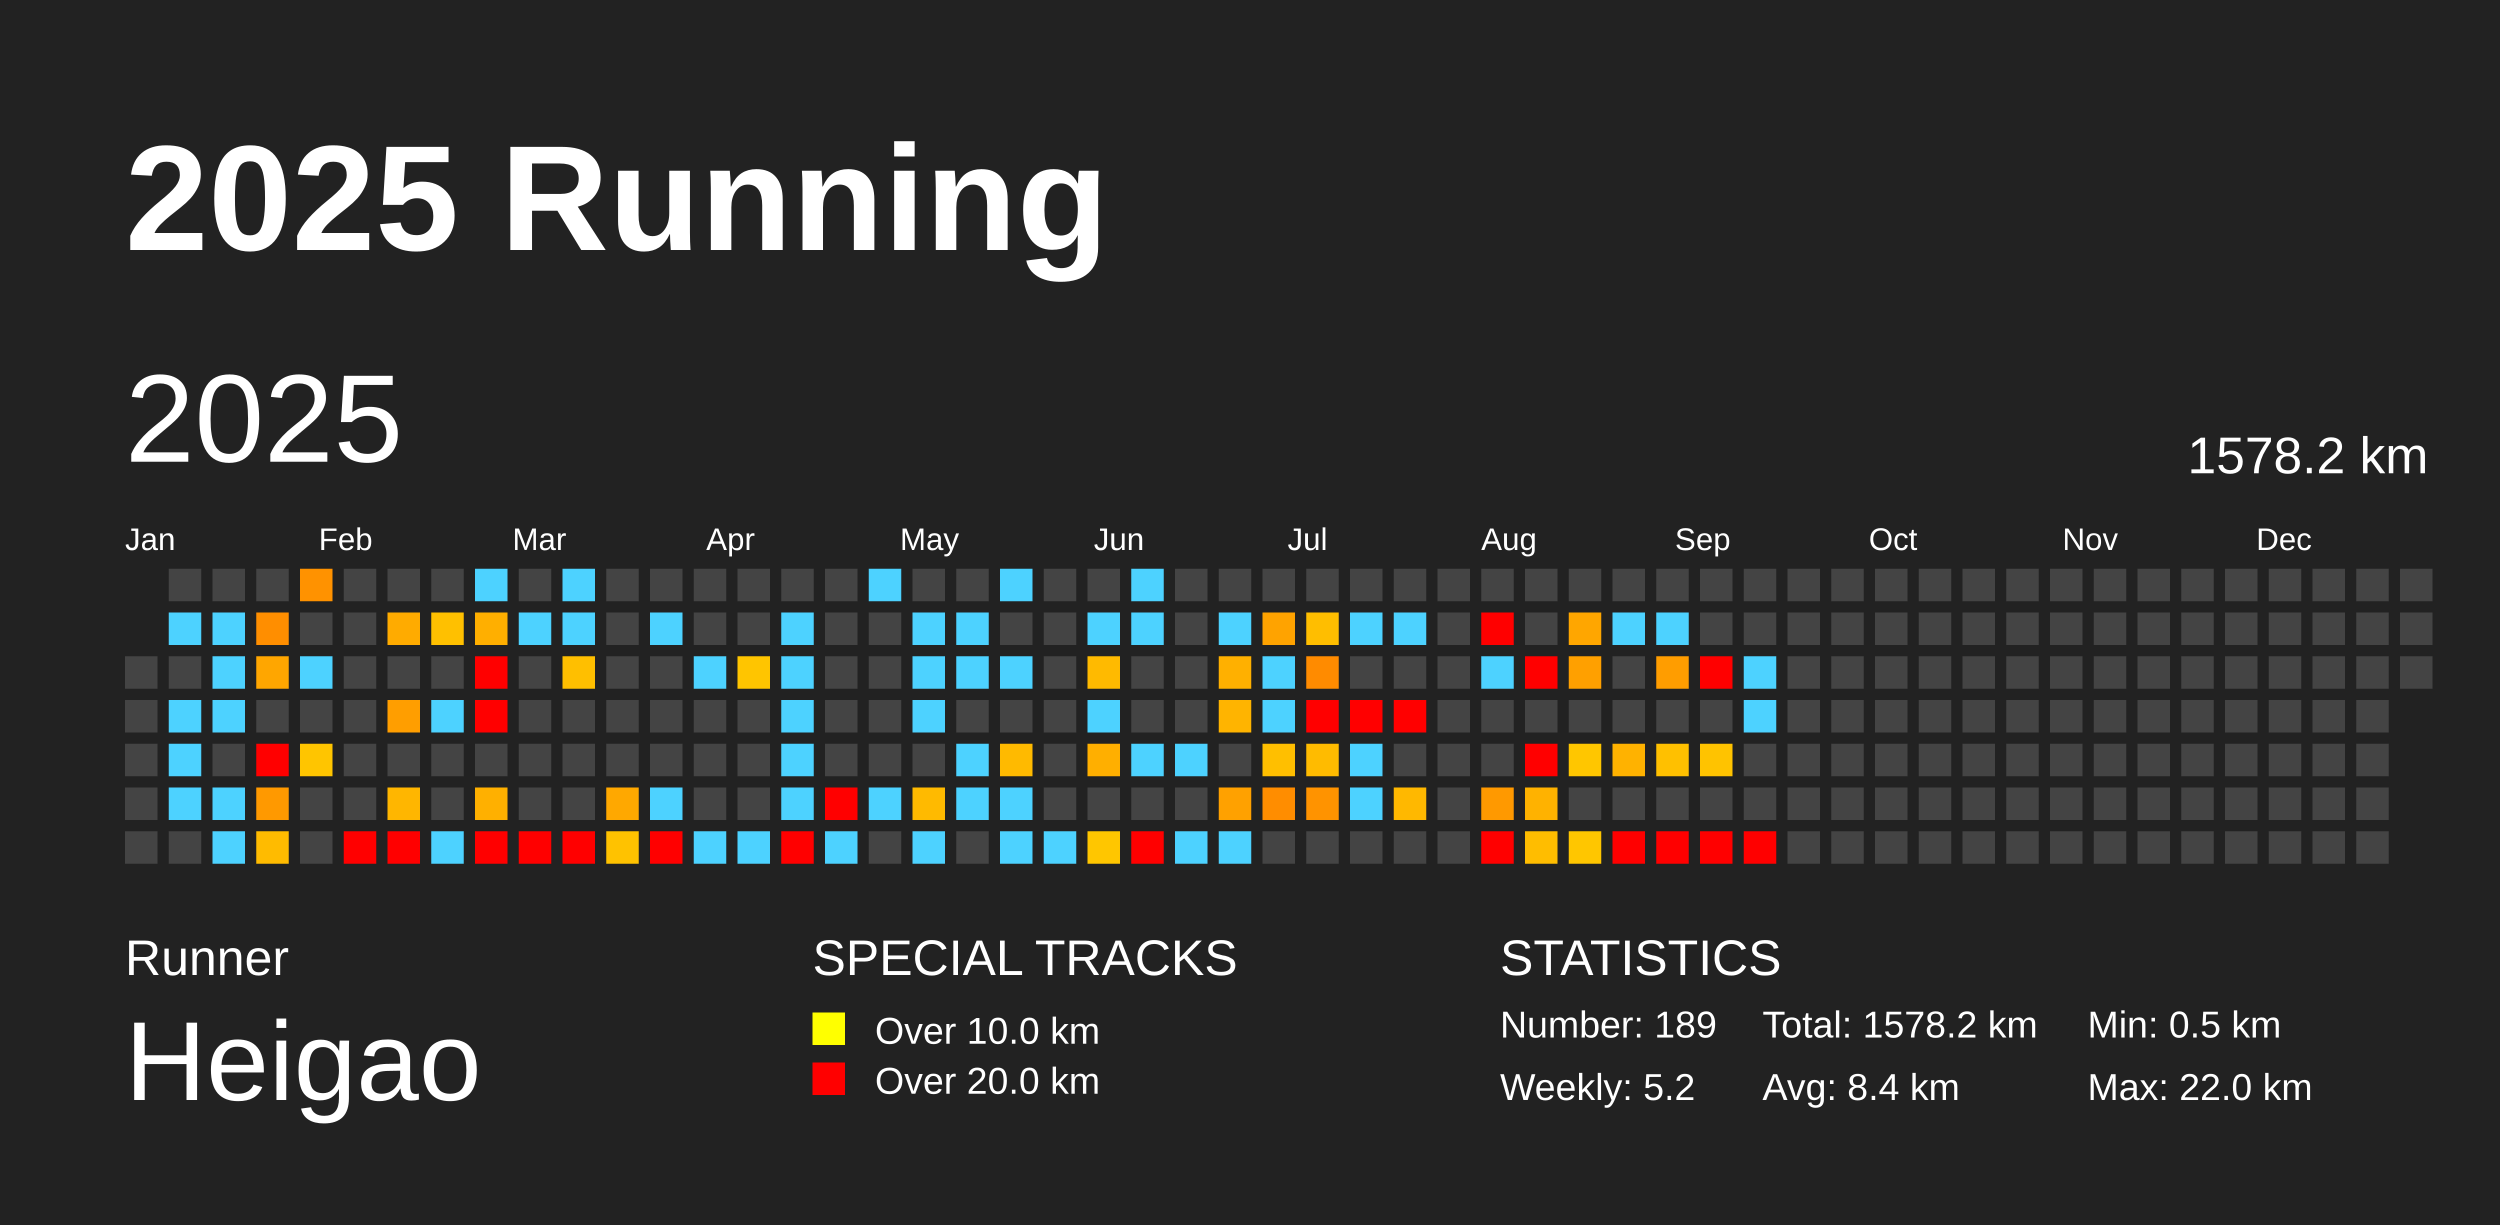
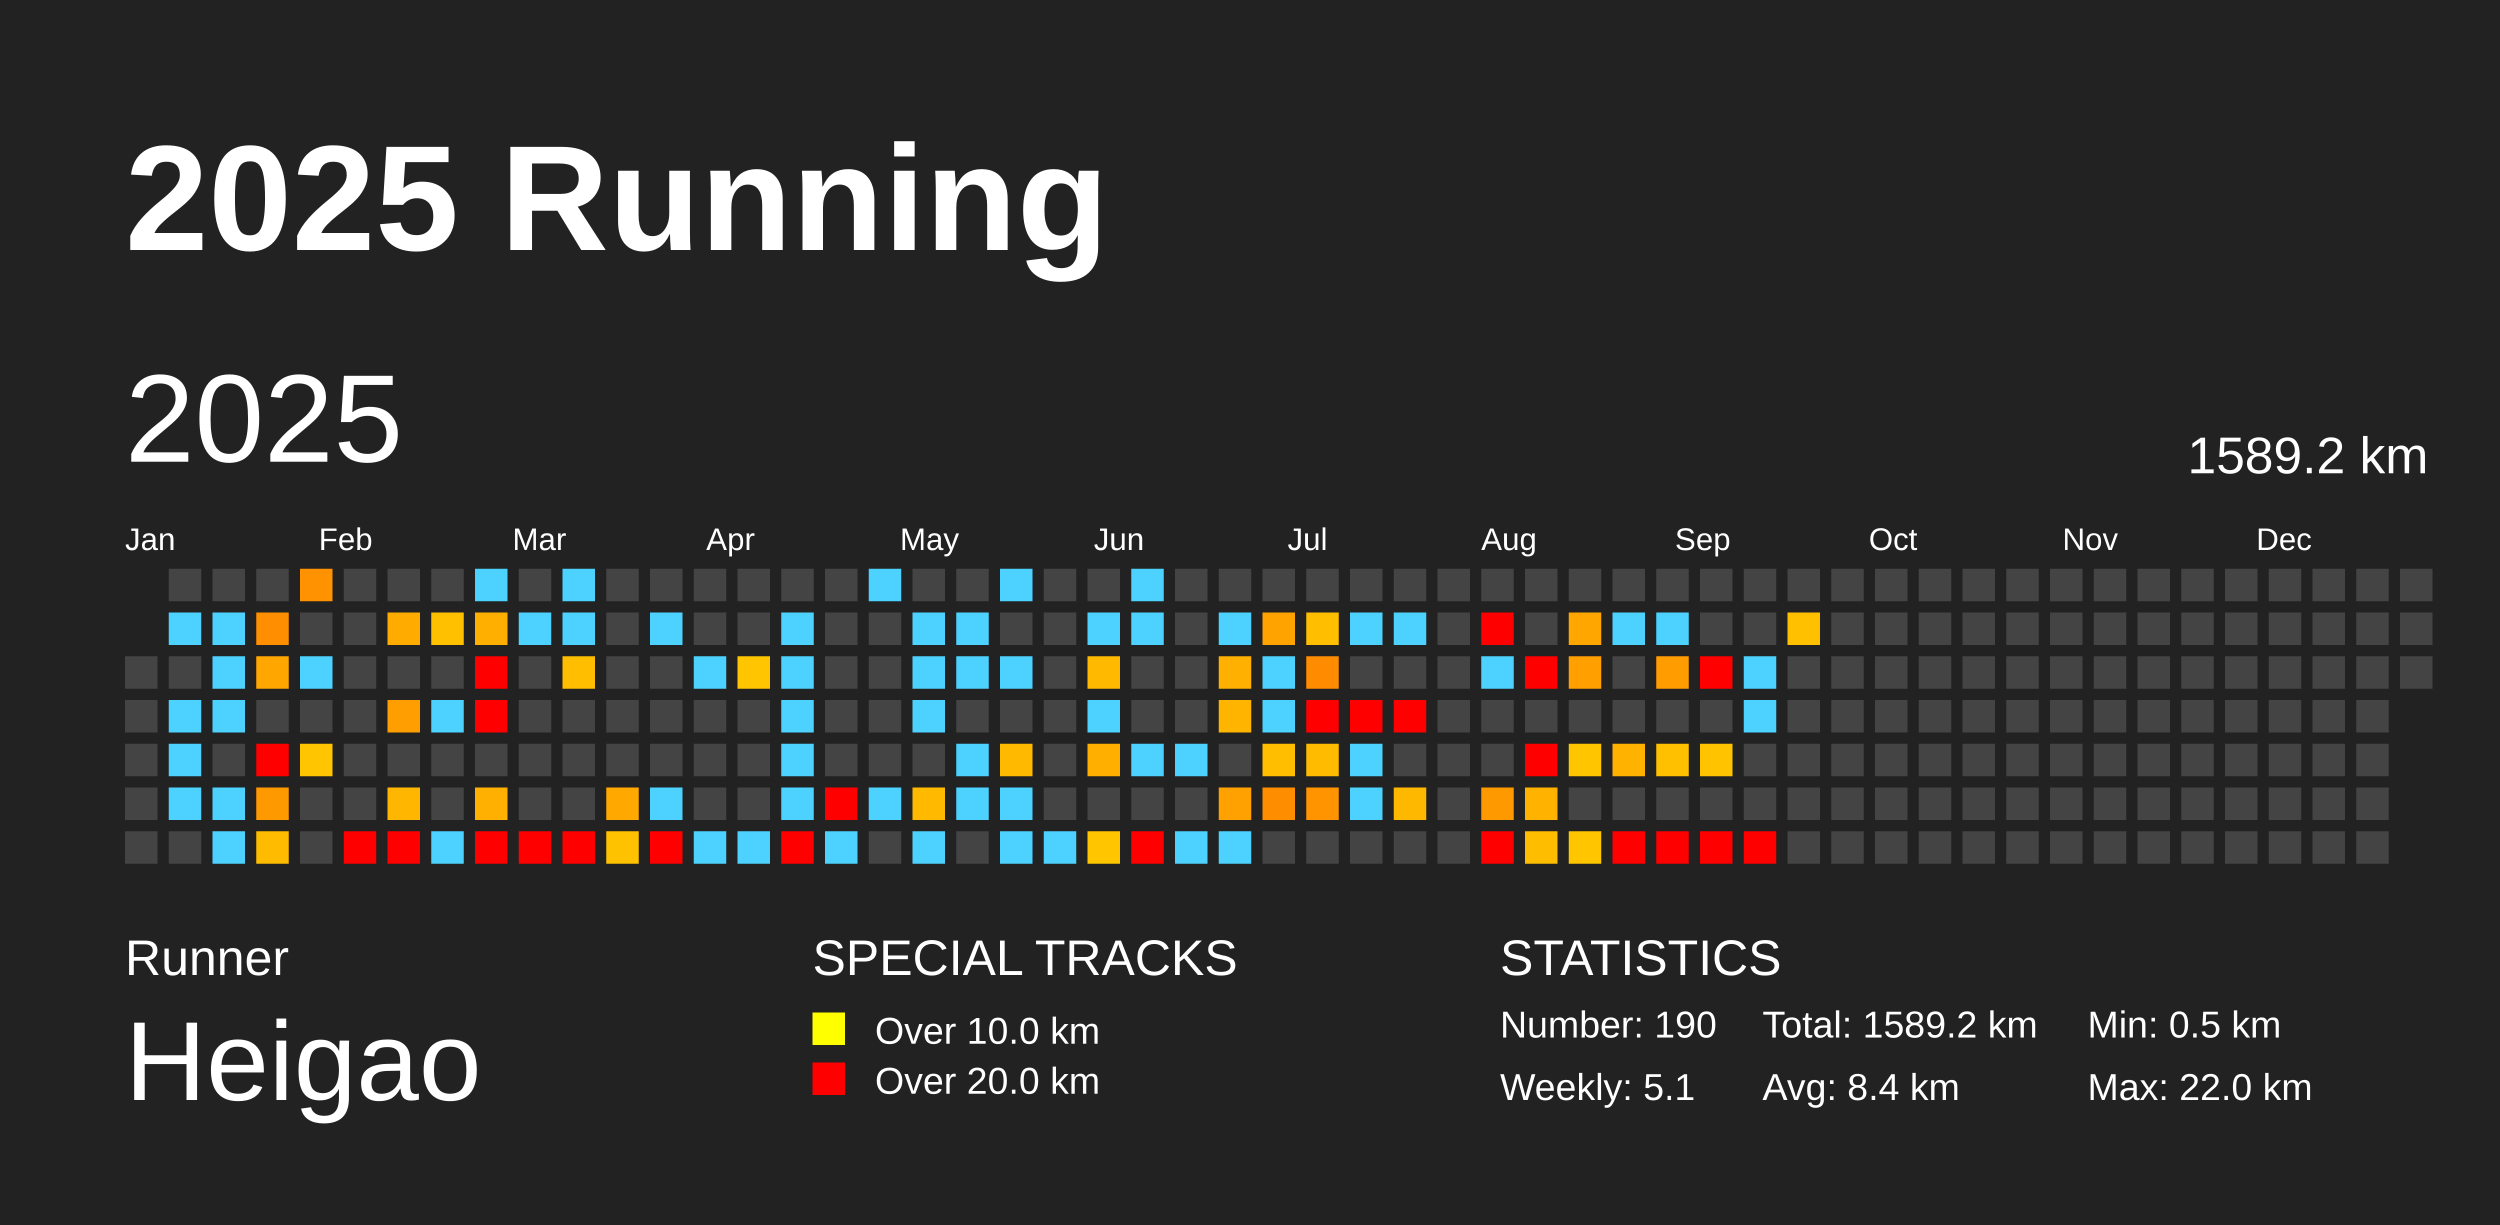
<svg xmlns="http://www.w3.org/2000/svg" baseProfile="full" height="98mm" version="1.1" viewBox="0,0,200,98" width="200mm">
  <defs />
  <rect fill="#222222" height="98" width="200" x="0" y="0" />
  <text fill="#FFFFFF" style="font-size:12px; font-family:Arial; font-weight:bold;" x="10" y="20">2025 Running</text>
  <text fill="#FFFFFF" style="font-size:4px; font-family:Arial" x="10" y="78">Runner</text>
  <text fill="#FFFFFF" style="font-size:9px; font-family:Arial" x="10" y="88">Heigao</text>
  <text fill="#FFFFFF" style="font-size:4px; font-family:Arial" x="65" y="78">SPECIAL TRACKS</text>
  <rect fill="yellow" height="2.6" width="2.6" x="65" y="81" />
  <text fill="#FFFFFF" style="font-size:3px; font-family:Arial" x="70" y="83.5">Over 10.0 km</text>
  <rect fill="red" height="2.6" width="2.6" x="65" y="85" />
  <text fill="#FFFFFF" style="font-size:3px; font-family:Arial" x="70" y="87.5">Over 20.0 km</text>
  <text fill="#FFFFFF" style="font-size:4px; font-family:Arial" x="120" y="78">STATISTICS</text>
-   <text fill="#FFFFFF" style="font-size:3px; font-family:Arial" x="120" y="83">Number: 189</text>
-   <text fill="#FFFFFF" style="font-size:3px; font-family:Arial" x="120" y="88">Weekly: 5.2</text>
-   <text fill="#FFFFFF" style="font-size:3px; font-family:Arial" x="141" y="83">Total: 1578.2 km</text>
+   <text fill="#FFFFFF" style="font-size:3px; font-family:Arial" x="120" y="83">Number: 190</text>
+   <text fill="#FFFFFF" style="font-size:3px; font-family:Arial" x="120" y="88">Weekly: 5.1</text>
+   <text fill="#FFFFFF" style="font-size:3px; font-family:Arial" x="141" y="83">Total: 1589.2 km</text>
  <text fill="#FFFFFF" style="font-size:3px; font-family:Arial" x="141" y="88">Avg: 8.4 km</text>
  <text fill="#FFFFFF" style="font-size:3px; font-family:Arial" x="167" y="83">Min: 0.5 km</text>
  <text fill="#FFFFFF" style="font-size:3px; font-family:Arial" x="167" y="88">Max: 22.0 km</text>
  <text dominant-baseline="hanging" fill="#FFFFFF" style="font-size:10.0px; font-family:Arial;" x="10" y="30">2025</text>
-   <text dominant-baseline="hanging" fill="#FFFFFF" style="font-size:4.125px; font-family:Arial;" x="175" y="35">1578.2 km</text>
+   <text dominant-baseline="hanging" fill="#FFFFFF" style="font-size:4.125px; font-family:Arial;" x="175" y="35">1589.2 km</text>
  <text fill="#FFFFFF" style="font-size:2.5px; font-family:Arial" x="10.0" y="44">Jan</text>
  <text fill="#FFFFFF" style="font-size:2.5px; font-family:Arial" x="25.5" y="44">Feb</text>
  <text fill="#FFFFFF" style="font-size:2.5px; font-family:Arial" x="41.0" y="44">Mar</text>
  <text fill="#FFFFFF" style="font-size:2.5px; font-family:Arial" x="56.5" y="44">Apr</text>
  <text fill="#FFFFFF" style="font-size:2.5px; font-family:Arial" x="72.0" y="44">May</text>
  <text fill="#FFFFFF" style="font-size:2.5px; font-family:Arial" x="87.5" y="44">Jun</text>
  <text fill="#FFFFFF" style="font-size:2.5px; font-family:Arial" x="103.0" y="44">Jul</text>
  <text fill="#FFFFFF" style="font-size:2.5px; font-family:Arial" x="118.5" y="44">Aug</text>
  <text fill="#FFFFFF" style="font-size:2.5px; font-family:Arial" x="134.0" y="44">Sep</text>
  <text fill="#FFFFFF" style="font-size:2.5px; font-family:Arial" x="149.5" y="44">Oct</text>
  <text fill="#FFFFFF" style="font-size:2.5px; font-family:Arial" x="165.0" y="44">Nov</text>
  <text fill="#FFFFFF" style="font-size:2.5px; font-family:Arial" x="180.5" y="44">Dec</text>
  <rect fill="#444444" height="2.6" width="2.6" x="10.0" y="52.5" />
  <rect fill="#444444" height="2.6" width="2.6" x="10.0" y="56.0" />
  <rect fill="#444444" height="2.6" width="2.6" x="10.0" y="59.5" />
  <rect fill="#444444" height="2.6" width="2.6" x="10.0" y="63.0" />
  <rect fill="#444444" height="2.6" width="2.6" x="10.0" y="66.5" />
  <rect fill="#444444" height="2.6" width="2.6" x="13.5" y="45.5" />
  <rect fill="#4dd2ff" height="2.6" width="2.6" x="13.5" y="49.0" />
  <rect fill="#444444" height="2.6" width="2.6" x="13.5" y="52.5" />
  <rect fill="#4dd2ff" height="2.6" width="2.6" x="13.5" y="56.0" />
  <rect fill="#4dd2ff" height="2.6" width="2.6" x="13.5" y="59.5" />
  <rect fill="#4dd2ff" height="2.6" width="2.6" x="13.5" y="63.0" />
  <rect fill="#444444" height="2.6" width="2.6" x="13.5" y="66.5" />
  <rect fill="#444444" height="2.6" width="2.6" x="17.0" y="45.5" />
  <rect fill="#4dd2ff" height="2.6" width="2.6" x="17.0" y="49.0" />
  <rect fill="#4dd2ff" height="2.6" width="2.6" x="17.0" y="52.5" />
  <rect fill="#4dd2ff" height="2.6" width="2.6" x="17.0" y="56.0" />
  <rect fill="#444444" height="2.6" width="2.6" x="17.0" y="59.5" />
  <rect fill="#4dd2ff" height="2.6" width="2.6" x="17.0" y="63.0" />
  <rect fill="#4dd2ff" height="2.6" width="2.6" x="17.0" y="66.5" />
  <rect fill="#444444" height="2.6" width="2.6" x="20.5" y="45.5" />
  <rect fill="#ff8e00" height="2.6" width="2.6" x="20.5" y="49.0" />
  <rect fill="#ffa600" height="2.6" width="2.6" x="20.5" y="52.5" />
  <rect fill="#444444" height="2.6" width="2.6" x="20.5" y="56.0" />
  <rect fill="red" height="2.6" width="2.6" x="20.5" y="59.5" />
  <rect fill="#ff9900" height="2.6" width="2.6" x="20.5" y="63.0" />
  <rect fill="#ffbb00" height="2.6" width="2.6" x="20.5" y="66.5" />
  <rect fill="#ff9200" height="2.6" width="2.6" x="24.0" y="45.5" />
  <rect fill="#444444" height="2.6" width="2.6" x="24.0" y="49.0" />
  <rect fill="#4dd2ff" height="2.6" width="2.6" x="24.0" y="52.5" />
  <rect fill="#444444" height="2.6" width="2.6" x="24.0" y="56.0" />
  <rect fill="#ffc500" height="2.6" width="2.6" x="24.0" y="59.5" />
  <rect fill="#444444" height="2.6" width="2.6" x="24.0" y="63.0" />
  <rect fill="#444444" height="2.6" width="2.6" x="24.0" y="66.5" />
  <rect fill="#444444" height="2.6" width="2.6" x="27.5" y="45.5" />
  <rect fill="#444444" height="2.6" width="2.6" x="27.5" y="49.0" />
  <rect fill="#444444" height="2.6" width="2.6" x="27.5" y="52.5" />
  <rect fill="#444444" height="2.6" width="2.6" x="27.5" y="56.0" />
  <rect fill="#444444" height="2.6" width="2.6" x="27.5" y="59.5" />
  <rect fill="#444444" height="2.6" width="2.6" x="27.5" y="63.0" />
  <rect fill="red" height="2.6" width="2.6" x="27.5" y="66.5" />
  <rect fill="#444444" height="2.6" width="2.6" x="31.0" y="45.5" />
  <rect fill="#ffab00" height="2.6" width="2.6" x="31.0" y="49.0" />
  <rect fill="#444444" height="2.6" width="2.6" x="31.0" y="52.5" />
  <rect fill="#ff9e00" height="2.6" width="2.6" x="31.0" y="56.0" />
  <rect fill="#444444" height="2.6" width="2.6" x="31.0" y="59.5" />
  <rect fill="#ffb600" height="2.6" width="2.6" x="31.0" y="63.0" />
  <rect fill="red" height="2.6" width="2.6" x="31.0" y="66.5" />
  <rect fill="#444444" height="2.6" width="2.6" x="34.5" y="45.5" />
  <rect fill="#ffc000" height="2.6" width="2.6" x="34.5" y="49.0" />
  <rect fill="#444444" height="2.6" width="2.6" x="34.5" y="52.5" />
  <rect fill="#4dd2ff" height="2.6" width="2.6" x="34.5" y="56.0" />
  <rect fill="#444444" height="2.6" width="2.6" x="34.5" y="59.5" />
  <rect fill="#444444" height="2.6" width="2.6" x="34.5" y="63.0" />
  <rect fill="#4dd2ff" height="2.6" width="2.6" x="34.5" y="66.5" />
  <rect fill="#4dd2ff" height="2.6" width="2.6" x="38.0" y="45.5" />
  <rect fill="#ffaf00" height="2.6" width="2.6" x="38.0" y="49.0" />
  <rect fill="red" height="2.6" width="2.6" x="38.0" y="52.5" />
  <rect fill="red" height="2.6" width="2.6" x="38.0" y="56.0" />
  <rect fill="#444444" height="2.6" width="2.6" x="38.0" y="59.5" />
  <rect fill="#ffb000" height="2.6" width="2.6" x="38.0" y="63.0" />
  <rect fill="red" height="2.6" width="2.6" x="38.0" y="66.5" />
  <rect fill="#444444" height="2.6" width="2.6" x="41.5" y="45.5" />
  <rect fill="#4dd2ff" height="2.6" width="2.6" x="41.5" y="49.0" />
  <rect fill="#444444" height="2.6" width="2.6" x="41.5" y="52.5" />
  <rect fill="#444444" height="2.6" width="2.6" x="41.5" y="56.0" />
  <rect fill="#444444" height="2.6" width="2.6" x="41.5" y="59.5" />
  <rect fill="#444444" height="2.6" width="2.6" x="41.5" y="63.0" />
  <rect fill="red" height="2.6" width="2.6" x="41.5" y="66.5" />
  <rect fill="#4dd2ff" height="2.6" width="2.6" x="45.0" y="45.5" />
  <rect fill="#4dd2ff" height="2.6" width="2.6" x="45.0" y="49.0" />
  <rect fill="#ffbf00" height="2.6" width="2.6" x="45.0" y="52.5" />
  <rect fill="#444444" height="2.6" width="2.6" x="45.0" y="56.0" />
  <rect fill="#444444" height="2.6" width="2.6" x="45.0" y="59.5" />
  <rect fill="#444444" height="2.6" width="2.6" x="45.0" y="63.0" />
  <rect fill="red" height="2.6" width="2.6" x="45.0" y="66.5" />
  <rect fill="#444444" height="2.6" width="2.6" x="48.5" y="45.5" />
  <rect fill="#444444" height="2.6" width="2.6" x="48.5" y="49.0" />
  <rect fill="#444444" height="2.6" width="2.6" x="48.5" y="52.5" />
  <rect fill="#444444" height="2.6" width="2.6" x="48.5" y="56.0" />
  <rect fill="#444444" height="2.6" width="2.6" x="48.5" y="59.5" />
  <rect fill="#ffa800" height="2.6" width="2.6" x="48.5" y="63.0" />
  <rect fill="#ffc200" height="2.6" width="2.6" x="48.5" y="66.5" />
  <rect fill="#444444" height="2.6" width="2.6" x="52.0" y="45.5" />
  <rect fill="#4dd2ff" height="2.6" width="2.6" x="52.0" y="49.0" />
  <rect fill="#444444" height="2.6" width="2.6" x="52.0" y="52.5" />
  <rect fill="#444444" height="2.6" width="2.6" x="52.0" y="56.0" />
  <rect fill="#444444" height="2.6" width="2.6" x="52.0" y="59.5" />
  <rect fill="#4dd2ff" height="2.6" width="2.6" x="52.0" y="63.0" />
  <rect fill="red" height="2.6" width="2.6" x="52.0" y="66.5" />
  <rect fill="#444444" height="2.6" width="2.6" x="55.5" y="45.5" />
  <rect fill="#444444" height="2.6" width="2.6" x="55.5" y="49.0" />
  <rect fill="#4dd2ff" height="2.6" width="2.6" x="55.5" y="52.5" />
  <rect fill="#444444" height="2.6" width="2.6" x="55.5" y="56.0" />
  <rect fill="#444444" height="2.6" width="2.6" x="55.5" y="59.5" />
  <rect fill="#444444" height="2.6" width="2.6" x="55.5" y="63.0" />
  <rect fill="#4dd2ff" height="2.6" width="2.6" x="55.5" y="66.5" />
  <rect fill="#444444" height="2.6" width="2.6" x="59.0" y="45.5" />
  <rect fill="#444444" height="2.6" width="2.6" x="59.0" y="49.0" />
  <rect fill="#ffc500" height="2.6" width="2.6" x="59.0" y="52.5" />
  <rect fill="#444444" height="2.6" width="2.6" x="59.0" y="56.0" />
  <rect fill="#444444" height="2.6" width="2.6" x="59.0" y="59.5" />
  <rect fill="#444444" height="2.6" width="2.6" x="59.0" y="63.0" />
  <rect fill="#4dd2ff" height="2.6" width="2.6" x="59.0" y="66.5" />
  <rect fill="#444444" height="2.6" width="2.6" x="62.5" y="45.5" />
  <rect fill="#4dd2ff" height="2.6" width="2.6" x="62.5" y="49.0" />
  <rect fill="#4dd2ff" height="2.6" width="2.6" x="62.5" y="52.5" />
  <rect fill="#4dd2ff" height="2.6" width="2.6" x="62.5" y="56.0" />
  <rect fill="#4dd2ff" height="2.6" width="2.6" x="62.5" y="59.5" />
  <rect fill="#4dd2ff" height="2.6" width="2.6" x="62.5" y="63.0" />
  <rect fill="red" height="2.6" width="2.6" x="62.5" y="66.5" />
  <rect fill="#444444" height="2.6" width="2.6" x="66.0" y="45.5" />
  <rect fill="#444444" height="2.6" width="2.6" x="66.0" y="49.0" />
  <rect fill="#444444" height="2.6" width="2.6" x="66.0" y="52.5" />
  <rect fill="#444444" height="2.6" width="2.6" x="66.0" y="56.0" />
  <rect fill="#444444" height="2.6" width="2.6" x="66.0" y="59.5" />
  <rect fill="red" height="2.6" width="2.6" x="66.0" y="63.0" />
  <rect fill="#4dd2ff" height="2.6" width="2.6" x="66.0" y="66.5" />
  <rect fill="#4dd2ff" height="2.6" width="2.6" x="69.5" y="45.5" />
  <rect fill="#444444" height="2.6" width="2.6" x="69.5" y="49.0" />
  <rect fill="#444444" height="2.6" width="2.6" x="69.5" y="52.5" />
  <rect fill="#444444" height="2.6" width="2.6" x="69.5" y="56.0" />
  <rect fill="#444444" height="2.6" width="2.6" x="69.5" y="59.5" />
  <rect fill="#4dd2ff" height="2.6" width="2.6" x="69.5" y="63.0" />
  <rect fill="#444444" height="2.6" width="2.6" x="69.5" y="66.5" />
  <rect fill="#444444" height="2.6" width="2.6" x="73.0" y="45.5" />
  <rect fill="#4dd2ff" height="2.6" width="2.6" x="73.0" y="49.0" />
  <rect fill="#4dd2ff" height="2.6" width="2.6" x="73.0" y="52.5" />
  <rect fill="#4dd2ff" height="2.6" width="2.6" x="73.0" y="56.0" />
  <rect fill="#444444" height="2.6" width="2.6" x="73.0" y="59.5" />
  <rect fill="#ffba00" height="2.6" width="2.6" x="73.0" y="63.0" />
  <rect fill="#4dd2ff" height="2.6" width="2.6" x="73.0" y="66.5" />
  <rect fill="#444444" height="2.6" width="2.6" x="76.5" y="45.5" />
  <rect fill="#4dd2ff" height="2.6" width="2.6" x="76.5" y="49.0" />
  <rect fill="#4dd2ff" height="2.6" width="2.6" x="76.5" y="52.5" />
  <rect fill="#444444" height="2.6" width="2.6" x="76.5" y="56.0" />
  <rect fill="#4dd2ff" height="2.6" width="2.6" x="76.5" y="59.5" />
  <rect fill="#4dd2ff" height="2.6" width="2.6" x="76.5" y="63.0" />
  <rect fill="#444444" height="2.6" width="2.6" x="76.5" y="66.5" />
  <rect fill="#4dd2ff" height="2.6" width="2.6" x="80.0" y="45.5" />
  <rect fill="#444444" height="2.6" width="2.6" x="80.0" y="49.0" />
  <rect fill="#4dd2ff" height="2.6" width="2.6" x="80.0" y="52.5" />
  <rect fill="#444444" height="2.6" width="2.6" x="80.0" y="56.0" />
  <rect fill="#ffba00" height="2.6" width="2.6" x="80.0" y="59.5" />
  <rect fill="#4dd2ff" height="2.6" width="2.6" x="80.0" y="63.0" />
  <rect fill="#4dd2ff" height="2.6" width="2.6" x="80.0" y="66.5" />
  <rect fill="#444444" height="2.6" width="2.6" x="83.5" y="45.5" />
  <rect fill="#444444" height="2.6" width="2.6" x="83.5" y="49.0" />
  <rect fill="#444444" height="2.6" width="2.6" x="83.5" y="52.5" />
  <rect fill="#444444" height="2.6" width="2.6" x="83.5" y="56.0" />
  <rect fill="#444444" height="2.6" width="2.6" x="83.5" y="59.5" />
  <rect fill="#444444" height="2.6" width="2.6" x="83.5" y="63.0" />
  <rect fill="#4dd2ff" height="2.6" width="2.6" x="83.5" y="66.5" />
  <rect fill="#444444" height="2.6" width="2.6" x="87.0" y="45.5" />
  <rect fill="#4dd2ff" height="2.6" width="2.6" x="87.0" y="49.0" />
  <rect fill="#ffba00" height="2.6" width="2.6" x="87.0" y="52.5" />
  <rect fill="#4dd2ff" height="2.6" width="2.6" x="87.0" y="56.0" />
  <rect fill="#ffaf00" height="2.6" width="2.6" x="87.0" y="59.5" />
  <rect fill="#444444" height="2.6" width="2.6" x="87.0" y="63.0" />
  <rect fill="#ffc600" height="2.6" width="2.6" x="87.0" y="66.5" />
  <rect fill="#4dd2ff" height="2.6" width="2.6" x="90.5" y="45.5" />
  <rect fill="#4dd2ff" height="2.6" width="2.6" x="90.5" y="49.0" />
  <rect fill="#444444" height="2.6" width="2.6" x="90.5" y="52.5" />
  <rect fill="#444444" height="2.6" width="2.6" x="90.5" y="56.0" />
  <rect fill="#4dd2ff" height="2.6" width="2.6" x="90.5" y="59.5" />
  <rect fill="#444444" height="2.6" width="2.6" x="90.5" y="63.0" />
  <rect fill="red" height="2.6" width="2.6" x="90.5" y="66.5" />
  <rect fill="#444444" height="2.6" width="2.6" x="94.0" y="45.5" />
  <rect fill="#444444" height="2.6" width="2.6" x="94.0" y="49.0" />
  <rect fill="#444444" height="2.6" width="2.6" x="94.0" y="52.5" />
  <rect fill="#444444" height="2.6" width="2.6" x="94.0" y="56.0" />
  <rect fill="#4dd2ff" height="2.6" width="2.6" x="94.0" y="59.5" />
  <rect fill="#444444" height="2.6" width="2.6" x="94.0" y="63.0" />
  <rect fill="#4dd2ff" height="2.6" width="2.6" x="94.0" y="66.5" />
  <rect fill="#444444" height="2.6" width="2.6" x="97.5" y="45.5" />
  <rect fill="#4dd2ff" height="2.6" width="2.6" x="97.5" y="49.0" />
  <rect fill="#ffb000" height="2.6" width="2.6" x="97.5" y="52.5" />
  <rect fill="#ffb400" height="2.6" width="2.6" x="97.5" y="56.0" />
  <rect fill="#444444" height="2.6" width="2.6" x="97.5" y="59.5" />
  <rect fill="#ffa100" height="2.6" width="2.6" x="97.5" y="63.0" />
  <rect fill="#4dd2ff" height="2.6" width="2.6" x="97.5" y="66.5" />
  <rect fill="#444444" height="2.6" width="2.6" x="101.0" y="45.5" />
  <rect fill="#ffa300" height="2.6" width="2.6" x="101.0" y="49.0" />
  <rect fill="#4dd2ff" height="2.6" width="2.6" x="101.0" y="52.5" />
  <rect fill="#4dd2ff" height="2.6" width="2.6" x="101.0" y="56.0" />
  <rect fill="#ffbf00" height="2.6" width="2.6" x="101.0" y="59.5" />
  <rect fill="#ff8d00" height="2.6" width="2.6" x="101.0" y="63.0" />
  <rect fill="#444444" height="2.6" width="2.6" x="101.0" y="66.5" />
  <rect fill="#444444" height="2.6" width="2.6" x="104.5" y="45.5" />
  <rect fill="#ffbe00" height="2.6" width="2.6" x="104.5" y="49.0" />
  <rect fill="#ff8b00" height="2.6" width="2.6" x="104.5" y="52.5" />
  <rect fill="red" height="2.6" width="2.6" x="104.5" y="56.0" />
  <rect fill="#ffbb00" height="2.6" width="2.6" x="104.5" y="59.5" />
  <rect fill="#ff9300" height="2.6" width="2.6" x="104.5" y="63.0" />
  <rect fill="#444444" height="2.6" width="2.6" x="104.5" y="66.5" />
  <rect fill="#444444" height="2.6" width="2.6" x="108.0" y="45.5" />
  <rect fill="#4dd2ff" height="2.6" width="2.6" x="108.0" y="49.0" />
  <rect fill="#444444" height="2.6" width="2.6" x="108.0" y="52.5" />
  <rect fill="red" height="2.6" width="2.6" x="108.0" y="56.0" />
  <rect fill="#4dd2ff" height="2.6" width="2.6" x="108.0" y="59.5" />
  <rect fill="#4dd2ff" height="2.6" width="2.6" x="108.0" y="63.0" />
  <rect fill="#444444" height="2.6" width="2.6" x="108.0" y="66.5" />
  <rect fill="#444444" height="2.6" width="2.6" x="111.5" y="45.5" />
  <rect fill="#4dd2ff" height="2.6" width="2.6" x="111.5" y="49.0" />
  <rect fill="#444444" height="2.6" width="2.6" x="111.5" y="52.5" />
  <rect fill="red" height="2.6" width="2.6" x="111.5" y="56.0" />
  <rect fill="#444444" height="2.6" width="2.6" x="111.5" y="59.5" />
  <rect fill="#ffb800" height="2.6" width="2.6" x="111.5" y="63.0" />
  <rect fill="#444444" height="2.6" width="2.6" x="111.5" y="66.5" />
  <rect fill="#444444" height="2.6" width="2.6" x="115.0" y="45.5" />
  <rect fill="#444444" height="2.6" width="2.6" x="115.0" y="49.0" />
  <rect fill="#444444" height="2.6" width="2.6" x="115.0" y="52.5" />
  <rect fill="#444444" height="2.6" width="2.6" x="115.0" y="56.0" />
  <rect fill="#444444" height="2.6" width="2.6" x="115.0" y="59.5" />
  <rect fill="#444444" height="2.6" width="2.6" x="115.0" y="63.0" />
  <rect fill="#444444" height="2.6" width="2.6" x="115.0" y="66.5" />
  <rect fill="#444444" height="2.6" width="2.6" x="118.5" y="45.5" />
  <rect fill="red" height="2.6" width="2.6" x="118.5" y="49.0" />
  <rect fill="#4dd2ff" height="2.6" width="2.6" x="118.5" y="52.5" />
  <rect fill="#444444" height="2.6" width="2.6" x="118.5" y="56.0" />
  <rect fill="#444444" height="2.6" width="2.6" x="118.5" y="59.5" />
  <rect fill="#ff9900" height="2.6" width="2.6" x="118.5" y="63.0" />
  <rect fill="red" height="2.6" width="2.6" x="118.5" y="66.5" />
  <rect fill="#444444" height="2.6" width="2.6" x="122.0" y="45.5" />
  <rect fill="#444444" height="2.6" width="2.6" x="122.0" y="49.0" />
  <rect fill="red" height="2.6" width="2.6" x="122.0" y="52.5" />
  <rect fill="#444444" height="2.6" width="2.6" x="122.0" y="56.0" />
  <rect fill="red" height="2.6" width="2.6" x="122.0" y="59.5" />
  <rect fill="#ffb200" height="2.6" width="2.6" x="122.0" y="63.0" />
  <rect fill="#ffbd00" height="2.6" width="2.6" x="122.0" y="66.5" />
  <rect fill="#444444" height="2.6" width="2.6" x="125.5" y="45.5" />
  <rect fill="#ffa600" height="2.6" width="2.6" x="125.5" y="49.0" />
  <rect fill="#ffa000" height="2.6" width="2.6" x="125.5" y="52.5" />
  <rect fill="#444444" height="2.6" width="2.6" x="125.5" y="56.0" />
  <rect fill="#ffc600" height="2.6" width="2.6" x="125.5" y="59.5" />
  <rect fill="#444444" height="2.6" width="2.6" x="125.5" y="63.0" />
  <rect fill="#ffc600" height="2.6" width="2.6" x="125.5" y="66.5" />
  <rect fill="#444444" height="2.6" width="2.6" x="129.0" y="45.5" />
  <rect fill="#4dd2ff" height="2.6" width="2.6" x="129.0" y="49.0" />
  <rect fill="#444444" height="2.6" width="2.6" x="129.0" y="52.5" />
  <rect fill="#444444" height="2.6" width="2.6" x="129.0" y="56.0" />
  <rect fill="#ffb200" height="2.6" width="2.6" x="129.0" y="59.5" />
  <rect fill="#444444" height="2.6" width="2.6" x="129.0" y="63.0" />
  <rect fill="red" height="2.6" width="2.6" x="129.0" y="66.5" />
  <rect fill="#444444" height="2.6" width="2.6" x="132.5" y="45.5" />
  <rect fill="#4dd2ff" height="2.6" width="2.6" x="132.5" y="49.0" />
  <rect fill="#ff9d00" height="2.6" width="2.6" x="132.5" y="52.5" />
  <rect fill="#444444" height="2.6" width="2.6" x="132.5" y="56.0" />
  <rect fill="#ffc000" height="2.6" width="2.6" x="132.5" y="59.5" />
  <rect fill="#444444" height="2.6" width="2.6" x="132.5" y="63.0" />
  <rect fill="red" height="2.6" width="2.6" x="132.5" y="66.5" />
  <rect fill="#444444" height="2.6" width="2.6" x="136.0" y="45.5" />
  <rect fill="#444444" height="2.6" width="2.6" x="136.0" y="49.0" />
  <rect fill="red" height="2.6" width="2.6" x="136.0" y="52.5" />
  <rect fill="#444444" height="2.6" width="2.6" x="136.0" y="56.0" />
  <rect fill="#ffc300" height="2.6" width="2.6" x="136.0" y="59.5" />
  <rect fill="#444444" height="2.6" width="2.6" x="136.0" y="63.0" />
  <rect fill="red" height="2.6" width="2.6" x="136.0" y="66.5" />
  <rect fill="#444444" height="2.6" width="2.6" x="139.5" y="45.5" />
  <rect fill="#444444" height="2.6" width="2.6" x="139.5" y="49.0" />
  <rect fill="#4dd2ff" height="2.6" width="2.6" x="139.5" y="52.5" />
  <rect fill="#4dd2ff" height="2.6" width="2.6" x="139.5" y="56.0" />
  <rect fill="#444444" height="2.6" width="2.6" x="139.5" y="59.5" />
  <rect fill="#444444" height="2.6" width="2.6" x="139.5" y="63.0" />
  <rect fill="red" height="2.6" width="2.6" x="139.5" y="66.5" />
  <rect fill="#444444" height="2.6" width="2.6" x="143.0" y="45.5" />
-   <rect fill="#444444" height="2.6" width="2.6" x="143.0" y="49.0" />
+   <rect fill="#ffc000" height="2.6" width="2.6" x="143.0" y="49.0" />
  <rect fill="#444444" height="2.6" width="2.6" x="143.0" y="52.5" />
  <rect fill="#444444" height="2.6" width="2.6" x="143.0" y="56.0" />
  <rect fill="#444444" height="2.6" width="2.6" x="143.0" y="59.5" />
  <rect fill="#444444" height="2.6" width="2.6" x="143.0" y="63.0" />
  <rect fill="#444444" height="2.6" width="2.6" x="143.0" y="66.5" />
  <rect fill="#444444" height="2.6" width="2.6" x="146.5" y="45.5" />
  <rect fill="#444444" height="2.6" width="2.6" x="146.5" y="49.0" />
  <rect fill="#444444" height="2.6" width="2.6" x="146.5" y="52.5" />
  <rect fill="#444444" height="2.6" width="2.6" x="146.5" y="56.0" />
  <rect fill="#444444" height="2.6" width="2.6" x="146.5" y="59.5" />
  <rect fill="#444444" height="2.6" width="2.6" x="146.5" y="63.0" />
  <rect fill="#444444" height="2.6" width="2.6" x="146.5" y="66.5" />
  <rect fill="#444444" height="2.6" width="2.6" x="150.0" y="45.5" />
  <rect fill="#444444" height="2.6" width="2.6" x="150.0" y="49.0" />
  <rect fill="#444444" height="2.6" width="2.6" x="150.0" y="52.5" />
  <rect fill="#444444" height="2.6" width="2.6" x="150.0" y="56.0" />
  <rect fill="#444444" height="2.6" width="2.6" x="150.0" y="59.5" />
  <rect fill="#444444" height="2.6" width="2.6" x="150.0" y="63.0" />
  <rect fill="#444444" height="2.6" width="2.6" x="150.0" y="66.5" />
  <rect fill="#444444" height="2.6" width="2.6" x="153.5" y="45.5" />
  <rect fill="#444444" height="2.6" width="2.6" x="153.5" y="49.0" />
  <rect fill="#444444" height="2.6" width="2.6" x="153.5" y="52.5" />
  <rect fill="#444444" height="2.6" width="2.6" x="153.5" y="56.0" />
  <rect fill="#444444" height="2.6" width="2.6" x="153.5" y="59.5" />
  <rect fill="#444444" height="2.6" width="2.6" x="153.5" y="63.0" />
  <rect fill="#444444" height="2.6" width="2.6" x="153.5" y="66.5" />
  <rect fill="#444444" height="2.6" width="2.6" x="157.0" y="45.5" />
  <rect fill="#444444" height="2.6" width="2.6" x="157.0" y="49.0" />
  <rect fill="#444444" height="2.6" width="2.6" x="157.0" y="52.5" />
  <rect fill="#444444" height="2.6" width="2.6" x="157.0" y="56.0" />
  <rect fill="#444444" height="2.6" width="2.6" x="157.0" y="59.5" />
  <rect fill="#444444" height="2.6" width="2.6" x="157.0" y="63.0" />
  <rect fill="#444444" height="2.6" width="2.6" x="157.0" y="66.5" />
  <rect fill="#444444" height="2.6" width="2.6" x="160.5" y="45.5" />
  <rect fill="#444444" height="2.6" width="2.6" x="160.5" y="49.0" />
  <rect fill="#444444" height="2.6" width="2.6" x="160.5" y="52.5" />
  <rect fill="#444444" height="2.6" width="2.6" x="160.5" y="56.0" />
  <rect fill="#444444" height="2.6" width="2.6" x="160.5" y="59.5" />
  <rect fill="#444444" height="2.6" width="2.6" x="160.5" y="63.0" />
  <rect fill="#444444" height="2.6" width="2.6" x="160.5" y="66.5" />
  <rect fill="#444444" height="2.6" width="2.6" x="164.0" y="45.5" />
  <rect fill="#444444" height="2.6" width="2.6" x="164.0" y="49.0" />
  <rect fill="#444444" height="2.6" width="2.6" x="164.0" y="52.5" />
  <rect fill="#444444" height="2.6" width="2.6" x="164.0" y="56.0" />
  <rect fill="#444444" height="2.6" width="2.6" x="164.0" y="59.5" />
  <rect fill="#444444" height="2.6" width="2.6" x="164.0" y="63.0" />
  <rect fill="#444444" height="2.6" width="2.6" x="164.0" y="66.5" />
  <rect fill="#444444" height="2.6" width="2.6" x="167.5" y="45.5" />
  <rect fill="#444444" height="2.6" width="2.6" x="167.5" y="49.0" />
  <rect fill="#444444" height="2.6" width="2.6" x="167.5" y="52.5" />
  <rect fill="#444444" height="2.6" width="2.6" x="167.5" y="56.0" />
  <rect fill="#444444" height="2.6" width="2.6" x="167.5" y="59.5" />
  <rect fill="#444444" height="2.6" width="2.6" x="167.5" y="63.0" />
  <rect fill="#444444" height="2.6" width="2.6" x="167.5" y="66.5" />
  <rect fill="#444444" height="2.6" width="2.6" x="171.0" y="45.5" />
  <rect fill="#444444" height="2.6" width="2.6" x="171.0" y="49.0" />
  <rect fill="#444444" height="2.6" width="2.6" x="171.0" y="52.5" />
  <rect fill="#444444" height="2.6" width="2.6" x="171.0" y="56.0" />
  <rect fill="#444444" height="2.6" width="2.6" x="171.0" y="59.5" />
  <rect fill="#444444" height="2.6" width="2.6" x="171.0" y="63.0" />
  <rect fill="#444444" height="2.6" width="2.6" x="171.0" y="66.5" />
  <rect fill="#444444" height="2.6" width="2.6" x="174.5" y="45.5" />
  <rect fill="#444444" height="2.6" width="2.6" x="174.5" y="49.0" />
  <rect fill="#444444" height="2.6" width="2.6" x="174.5" y="52.5" />
  <rect fill="#444444" height="2.6" width="2.6" x="174.5" y="56.0" />
  <rect fill="#444444" height="2.6" width="2.6" x="174.5" y="59.5" />
  <rect fill="#444444" height="2.6" width="2.6" x="174.5" y="63.0" />
  <rect fill="#444444" height="2.6" width="2.6" x="174.5" y="66.5" />
  <rect fill="#444444" height="2.6" width="2.6" x="178.0" y="45.5" />
  <rect fill="#444444" height="2.6" width="2.6" x="178.0" y="49.0" />
  <rect fill="#444444" height="2.6" width="2.6" x="178.0" y="52.5" />
  <rect fill="#444444" height="2.6" width="2.6" x="178.0" y="56.0" />
  <rect fill="#444444" height="2.6" width="2.6" x="178.0" y="59.5" />
  <rect fill="#444444" height="2.6" width="2.6" x="178.0" y="63.0" />
  <rect fill="#444444" height="2.6" width="2.6" x="178.0" y="66.5" />
  <rect fill="#444444" height="2.6" width="2.6" x="181.5" y="45.5" />
  <rect fill="#444444" height="2.6" width="2.6" x="181.5" y="49.0" />
  <rect fill="#444444" height="2.6" width="2.6" x="181.5" y="52.5" />
  <rect fill="#444444" height="2.6" width="2.6" x="181.5" y="56.0" />
  <rect fill="#444444" height="2.6" width="2.6" x="181.5" y="59.5" />
  <rect fill="#444444" height="2.6" width="2.6" x="181.5" y="63.0" />
  <rect fill="#444444" height="2.6" width="2.6" x="181.5" y="66.5" />
  <rect fill="#444444" height="2.6" width="2.6" x="185.0" y="45.5" />
  <rect fill="#444444" height="2.6" width="2.6" x="185.0" y="49.0" />
  <rect fill="#444444" height="2.6" width="2.6" x="185.0" y="52.5" />
  <rect fill="#444444" height="2.6" width="2.6" x="185.0" y="56.0" />
  <rect fill="#444444" height="2.6" width="2.6" x="185.0" y="59.5" />
  <rect fill="#444444" height="2.6" width="2.6" x="185.0" y="63.0" />
  <rect fill="#444444" height="2.6" width="2.6" x="185.0" y="66.5" />
  <rect fill="#444444" height="2.6" width="2.6" x="188.5" y="45.5" />
  <rect fill="#444444" height="2.6" width="2.6" x="188.5" y="49.0" />
  <rect fill="#444444" height="2.6" width="2.6" x="188.5" y="52.5" />
  <rect fill="#444444" height="2.6" width="2.6" x="188.5" y="56.0" />
  <rect fill="#444444" height="2.6" width="2.6" x="188.5" y="59.5" />
  <rect fill="#444444" height="2.6" width="2.6" x="188.5" y="63.0" />
  <rect fill="#444444" height="2.6" width="2.6" x="188.5" y="66.5" />
  <rect fill="#444444" height="2.6" width="2.6" x="192.0" y="45.5" />
  <rect fill="#444444" height="2.6" width="2.6" x="192.0" y="49.0" />
  <rect fill="#444444" height="2.6" width="2.6" x="192.0" y="52.5" />
</svg>
